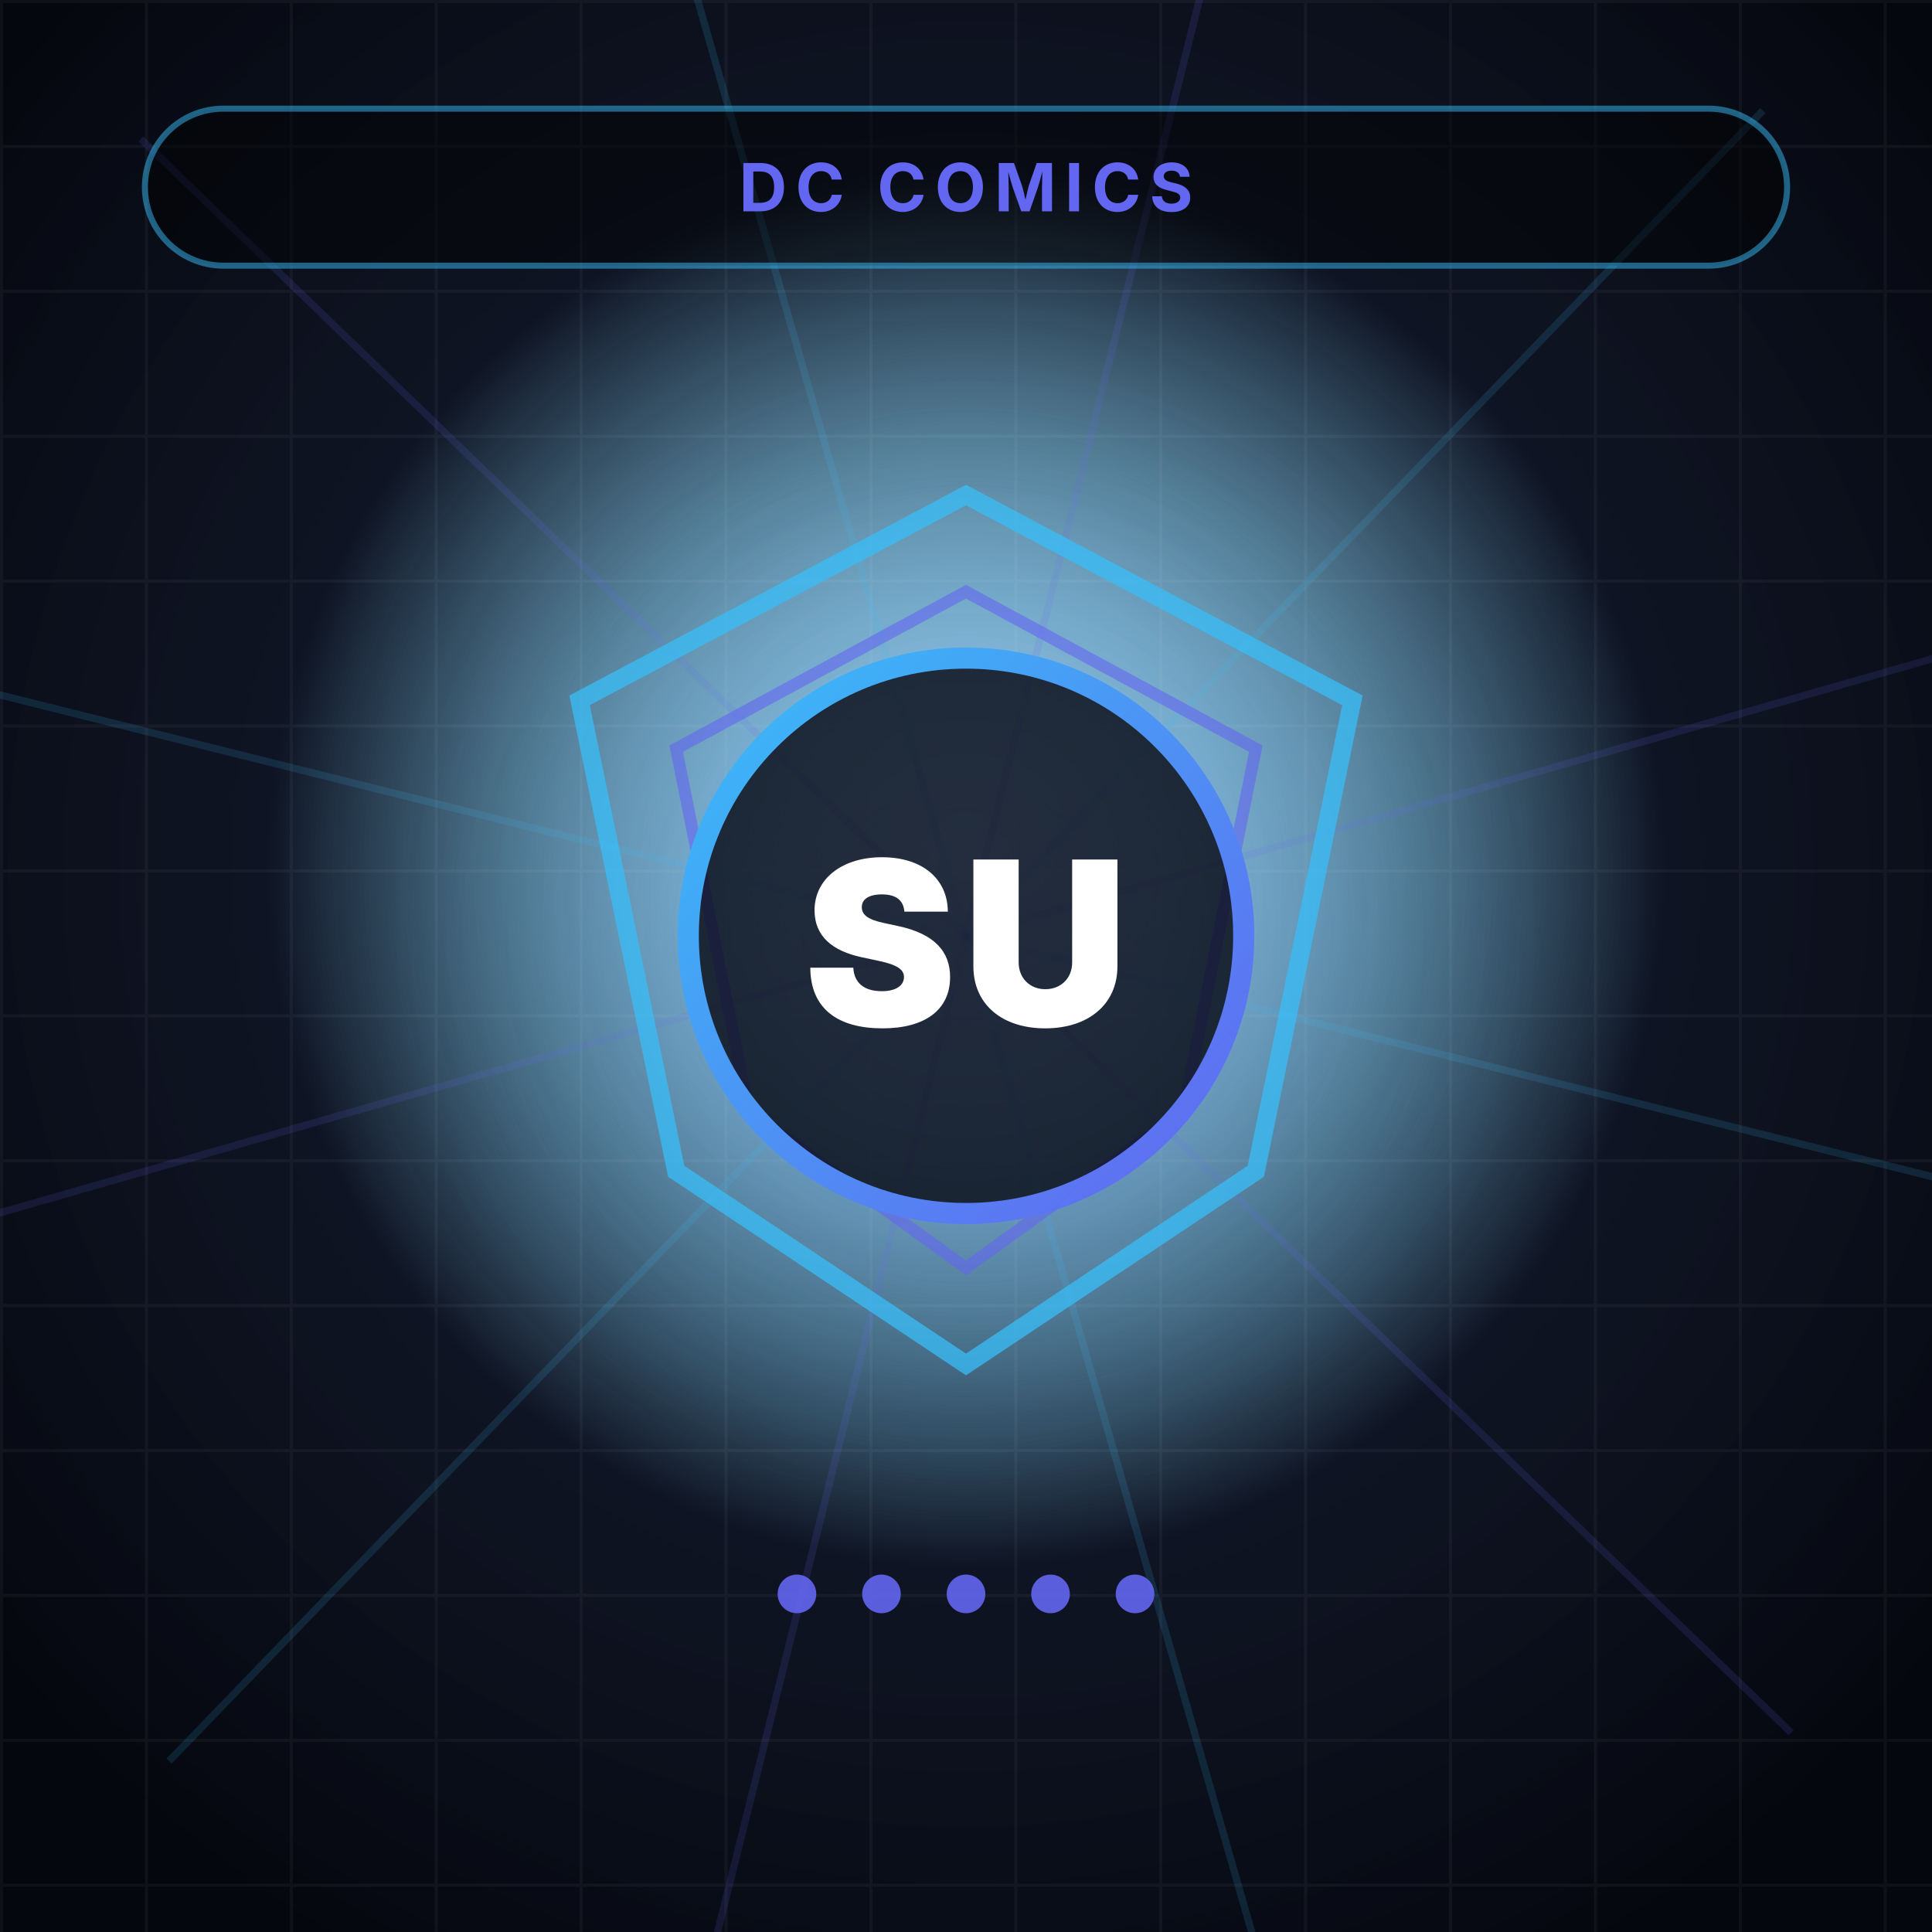
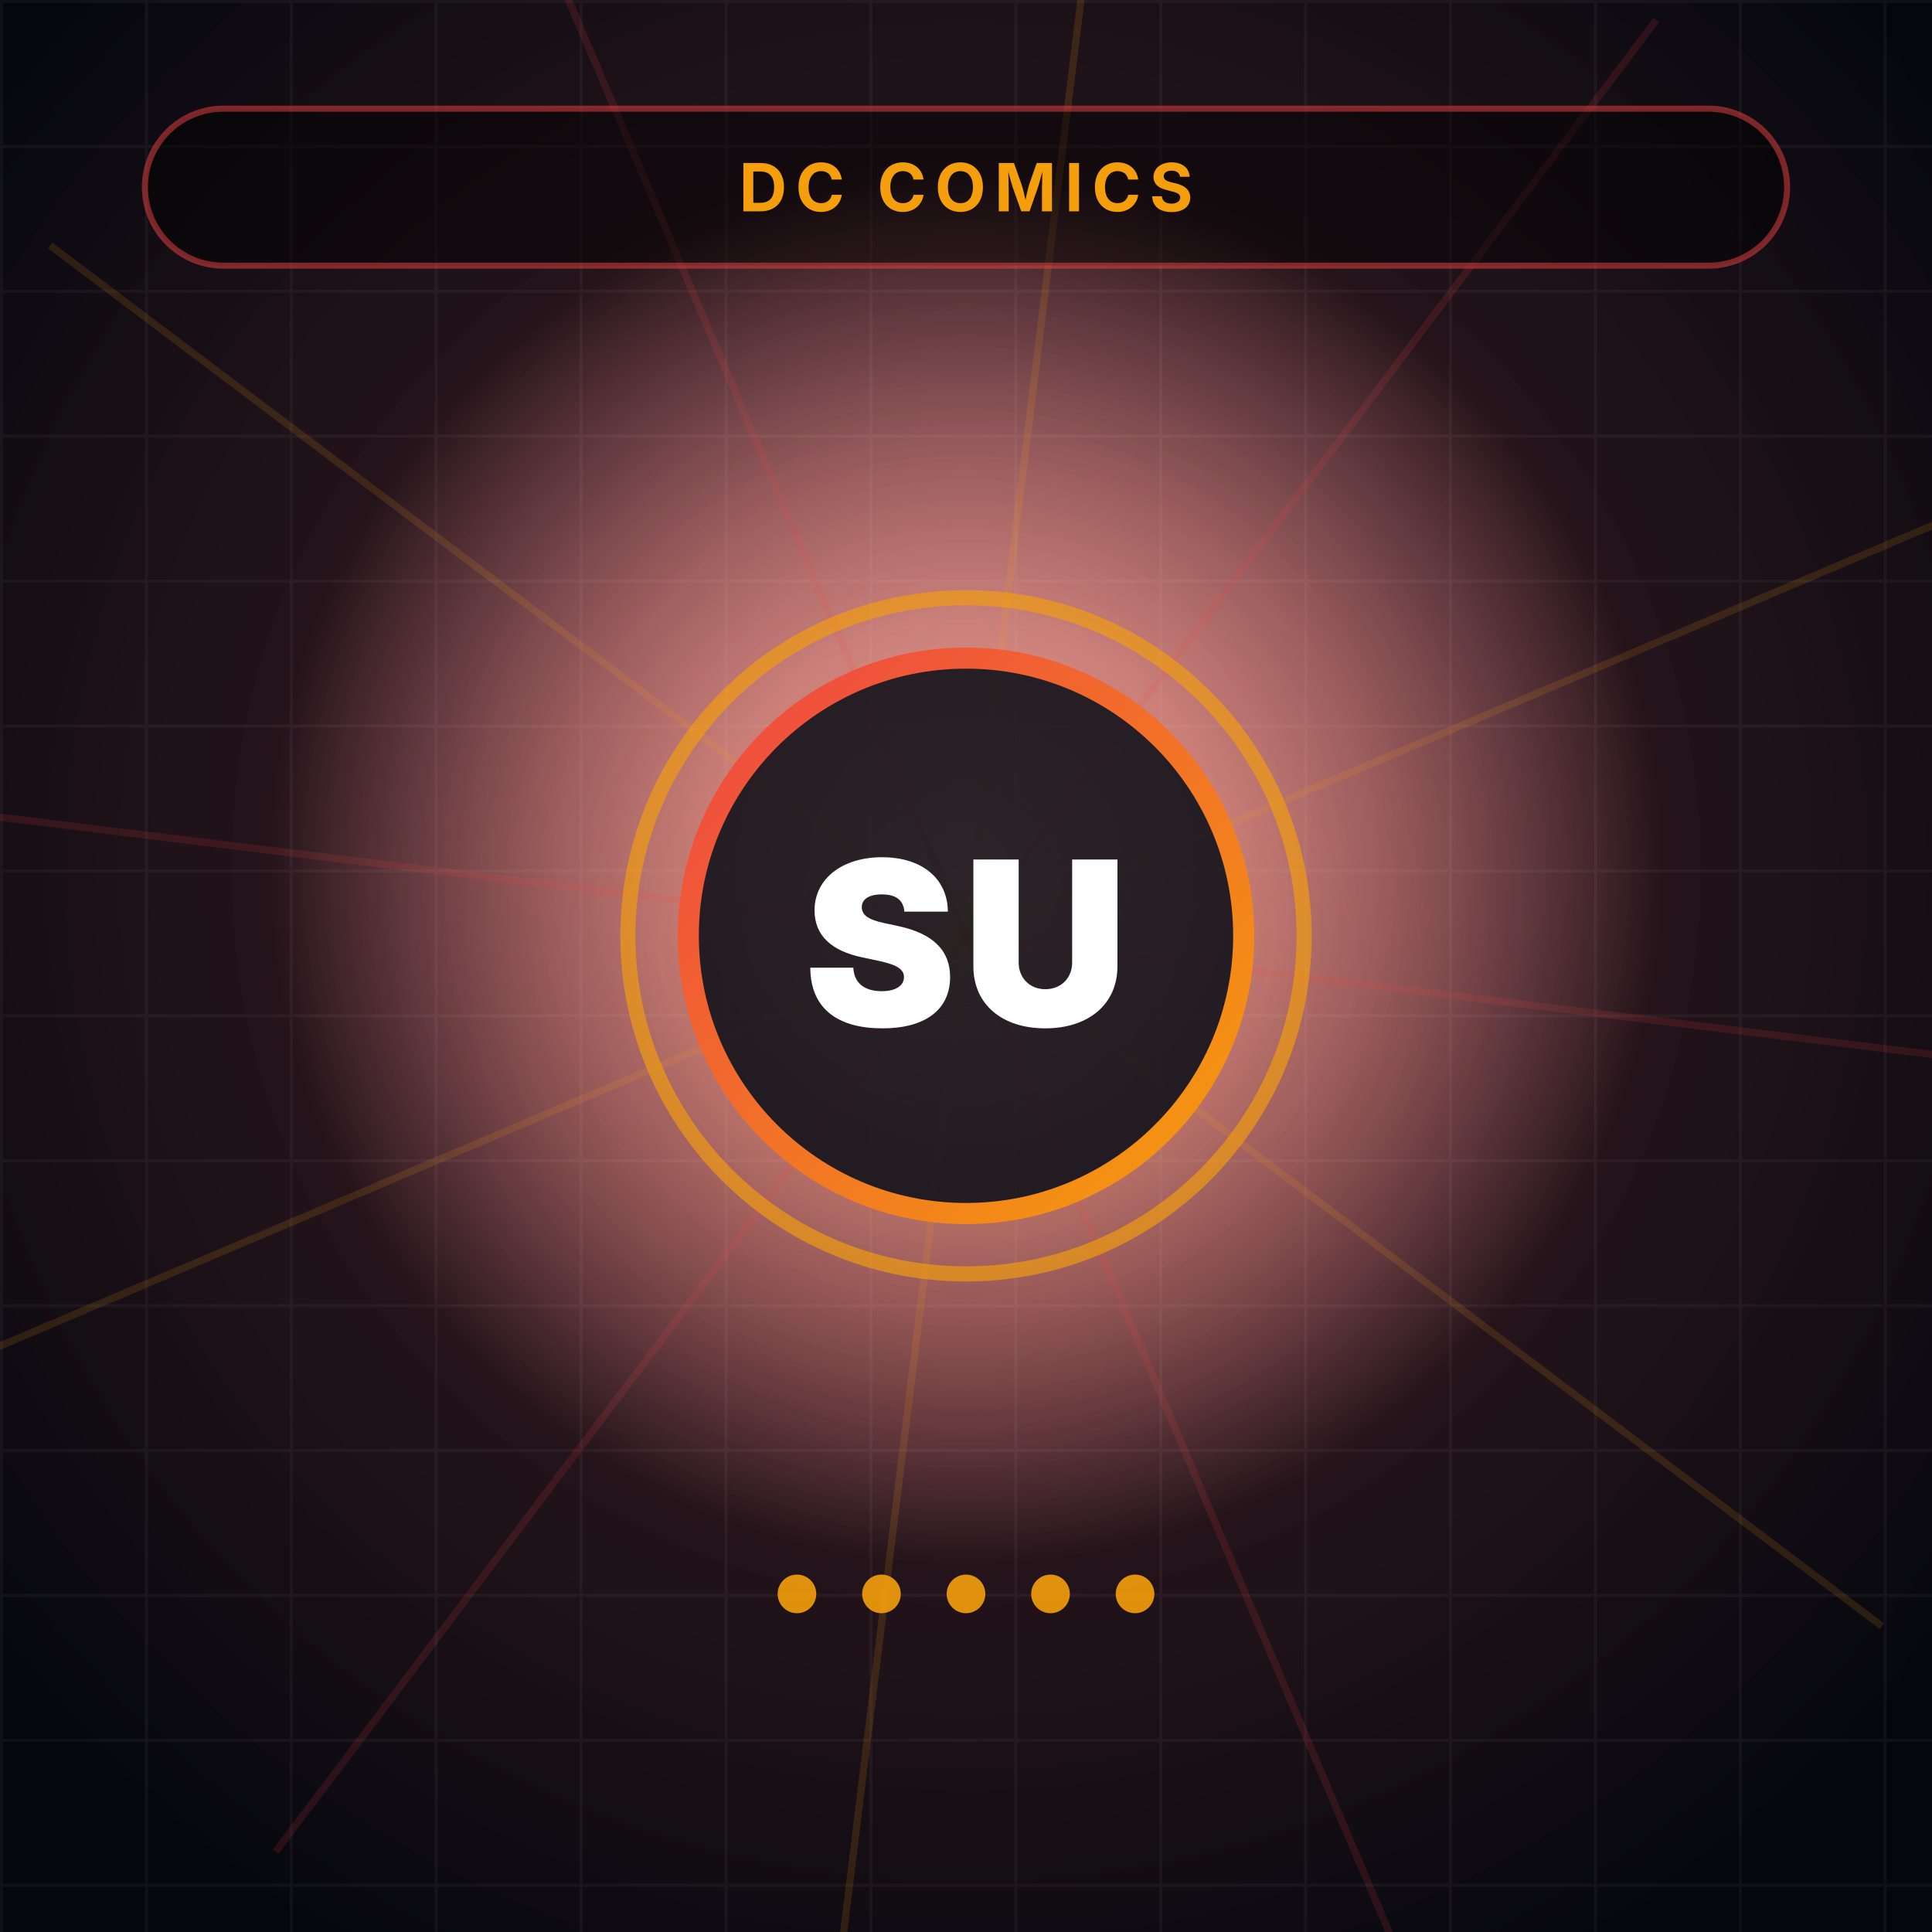
<svg xmlns="http://www.w3.org/2000/svg" viewBox="0 0 320 320" width="320" height="320">
  <defs>
    <radialGradient id="bgGrad" cx="50%" cy="45%" r="65%">
-       <stop offset="0%" stop-color="#38bdf8" stop-opacity="0.34" />
-       <stop offset="55%" stop-color="#060c1c" stop-opacity="0.96" />
+       <stop offset="0%" stop-color="#ef4444" stop-opacity="0.36" />
+       <stop offset="55%" stop-color="#1c0b12" stop-opacity="0.96" />
      <stop offset="100%" stop-color="#05070e" stop-opacity="1" />
    </radialGradient>
    <radialGradient id="glow" cx="50%" cy="50%" r="50%">
-       <stop offset="0%" stop-color="#6366f1" stop-opacity="0.7" />
-       <stop offset="100%" stop-color="#38bdf8" stop-opacity="0" />
+       <stop offset="0%" stop-color="#f59e0b" stop-opacity="0.7" />
+       <stop offset="100%" stop-color="#ef4444" stop-opacity="0" />
    </radialGradient>
    <linearGradient id="badgeGrad" x1="0%" y1="0%" x2="100%" y2="100%">
-       <stop offset="0%" stop-color="#38bdf8" />
-       <stop offset="100%" stop-color="#6366f1" />
+       <stop offset="0%" stop-color="#ef4444" />
+       <stop offset="100%" stop-color="#f59e0b" />
    </linearGradient>
    <pattern id="grid" width="24" height="24" patternUnits="userSpaceOnUse">
      <path d="M 24 0 L 0 0 0 24" fill="none" stroke="#ffffff" stroke-opacity="0.04" stroke-width="1" />
    </pattern>
  </defs>
  <rect width="320" height="320" fill="url(#bgGrad)" />
  <rect width="320" height="320" fill="url(#grid)" />
-   <g transform="rotate(4 160 155)">
-     <line x1="160" y1="155" x2="347.113" y2="187.993" stroke="#38bdf8" stroke-width="1.2" opacity="0.14" />
-     <line x1="160" y1="155" x2="305.548" y2="277.13" stroke="#6366f1" stroke-width="1.2" opacity="0.14" />
-     <line x1="160" y1="155" x2="224.984" y2="333.542" stroke="#38bdf8" stroke-width="1.2" opacity="0.14" />
-     <line x1="160" y1="155" x2="127.007" y2="342.113" stroke="#6366f1" stroke-width="1.2" opacity="0.14" />
-     <line x1="160" y1="155" x2="37.87" y2="300.548" stroke="#38bdf8" stroke-width="1.2" opacity="0.14" />
-     <line x1="160" y1="155" x2="-18.542" y2="219.984" stroke="#6366f1" stroke-width="1.2" opacity="0.14" />
-     <line x1="160" y1="155" x2="-27.113" y2="122.007" stroke="#38bdf8" stroke-width="1.2" opacity="0.14" />
-     <line x1="160" y1="155" x2="14.452" y2="32.87" stroke="#6366f1" stroke-width="1.2" opacity="0.14" />
-     <line x1="160" y1="155" x2="95.016" y2="-23.542" stroke="#38bdf8" stroke-width="1.2" opacity="0.14" />
-     <line x1="160" y1="155" x2="192.993" y2="-32.113" stroke="#6366f1" stroke-width="1.2" opacity="0.14" />
-     <line x1="160" y1="155" x2="282.13" y2="9.452" stroke="#38bdf8" stroke-width="1.2" opacity="0.14" />
-     <line x1="160" y1="155" x2="338.542" y2="90.016" stroke="#6366f1" stroke-width="1.2" opacity="0.14" />
+   <g transform="rotate(7 160 155)">
+     <line x1="160" y1="155" x2="350.0" y2="155.0" stroke="#ef4444" stroke-width="1.2" opacity="0.14" />
+     <line x1="160" y1="155" x2="324.5" y2="250.0" stroke="#f59e0b" stroke-width="1.2" opacity="0.14" />
+     <line x1="160" y1="155" x2="255.0" y2="319.5" stroke="#ef4444" stroke-width="1.2" opacity="0.14" />
+     <line x1="160" y1="155" x2="160.0" y2="345.0" stroke="#f59e0b" stroke-width="1.2" opacity="0.14" />
+     <line x1="160" y1="155" x2="65.0" y2="319.5" stroke="#ef4444" stroke-width="1.2" opacity="0.14" />
+     <line x1="160" y1="155" x2="-4.5" y2="250.0" stroke="#f59e0b" stroke-width="1.2" opacity="0.14" />
+     <line x1="160" y1="155" x2="-30.0" y2="155.0" stroke="#ef4444" stroke-width="1.2" opacity="0.14" />
+     <line x1="160" y1="155" x2="-4.5" y2="60.0" stroke="#f59e0b" stroke-width="1.2" opacity="0.14" />
+     <line x1="160" y1="155" x2="65.0" y2="-9.5" stroke="#ef4444" stroke-width="1.2" opacity="0.14" />
+     <line x1="160" y1="155" x2="160.0" y2="-35.0" stroke="#f59e0b" stroke-width="1.2" opacity="0.14" />
+     <line x1="160" y1="155" x2="255.0" y2="-9.5" stroke="#ef4444" stroke-width="1.2" opacity="0.14" />
+     <line x1="160" y1="155" x2="324.5" y2="60.0" stroke="#f59e0b" stroke-width="1.2" opacity="0.14" />
  </g>
  <circle cx="160" cy="155" r="95" fill="url(#glow)" opacity="0.35" />
-   <polygon points="160,82 224,116 208,194 160,226 112,194 96,116" fill="none" stroke="#38bdf8" stroke-width="3" opacity="0.75" />
-   <polygon points="160,98 208,124 196,184 160,210 124,184 112,124" fill="none" stroke="#6366f1" stroke-width="2" opacity="0.6" />
-   <circle cx="160" cy="155" r="46" fill="#090c16" fill-opacity="0.82" stroke="url(#badgeGrad)" stroke-width="3.5" />
+   <circle cx="160" cy="155" r="56" fill="none" stroke="#f59e0b" stroke-width="2.5" opacity="0.65" />
+   <circle cx="160" cy="155" r="46" fill="#090c16" fill-opacity="0.85" stroke="url(#badgeGrad)" stroke-width="3.5" />
  <text x="160" y="170" text-anchor="middle" font-family="system-ui, -apple-system, 'Segoe UI', sans-serif" font-weight="900" font-size="38" letter-spacing="1" fill="#ffffff">SU</text>
-   <rect x="24" y="18" width="272" height="26" rx="13" fill="#000000" fill-opacity="0.45" stroke="#38bdf8" stroke-opacity="0.5" />
-   <text x="160" y="35" text-anchor="middle" font-family="system-ui, -apple-system, 'Segoe UI', sans-serif" font-weight="700" font-size="11" letter-spacing="1.4" fill="#6366f1">DC COMICS</text>
-   <circle cx="132" cy="264" r="3.2" fill="#6366f1" opacity="0.9" />
-   <circle cx="146" cy="264" r="3.2" fill="#6366f1" opacity="0.9" />
-   <circle cx="160" cy="264" r="3.2" fill="#6366f1" opacity="0.9" />
-   <circle cx="174" cy="264" r="3.2" fill="#6366f1" opacity="0.9" />
-   <circle cx="188" cy="264" r="3.2" fill="#6366f1" opacity="0.9" />
+   <rect x="24" y="18" width="272" height="26" rx="13" fill="#000000" fill-opacity="0.45" stroke="#ef4444" stroke-opacity="0.5" />
+   <text x="160" y="35" text-anchor="middle" font-family="system-ui, -apple-system, 'Segoe UI', sans-serif" font-weight="700" font-size="11" letter-spacing="1.4" fill="#f59e0b">DC COMICS</text>
+   <circle cx="132.0" cy="264" r="3.2" fill="#f59e0b" opacity="0.9" />
+   <circle cx="146.0" cy="264" r="3.2" fill="#f59e0b" opacity="0.9" />
+   <circle cx="160.0" cy="264" r="3.2" fill="#f59e0b" opacity="0.9" />
+   <circle cx="174.0" cy="264" r="3.2" fill="#f59e0b" opacity="0.9" />
+   <circle cx="188.0" cy="264" r="3.2" fill="#f59e0b" opacity="0.9" />
</svg>
